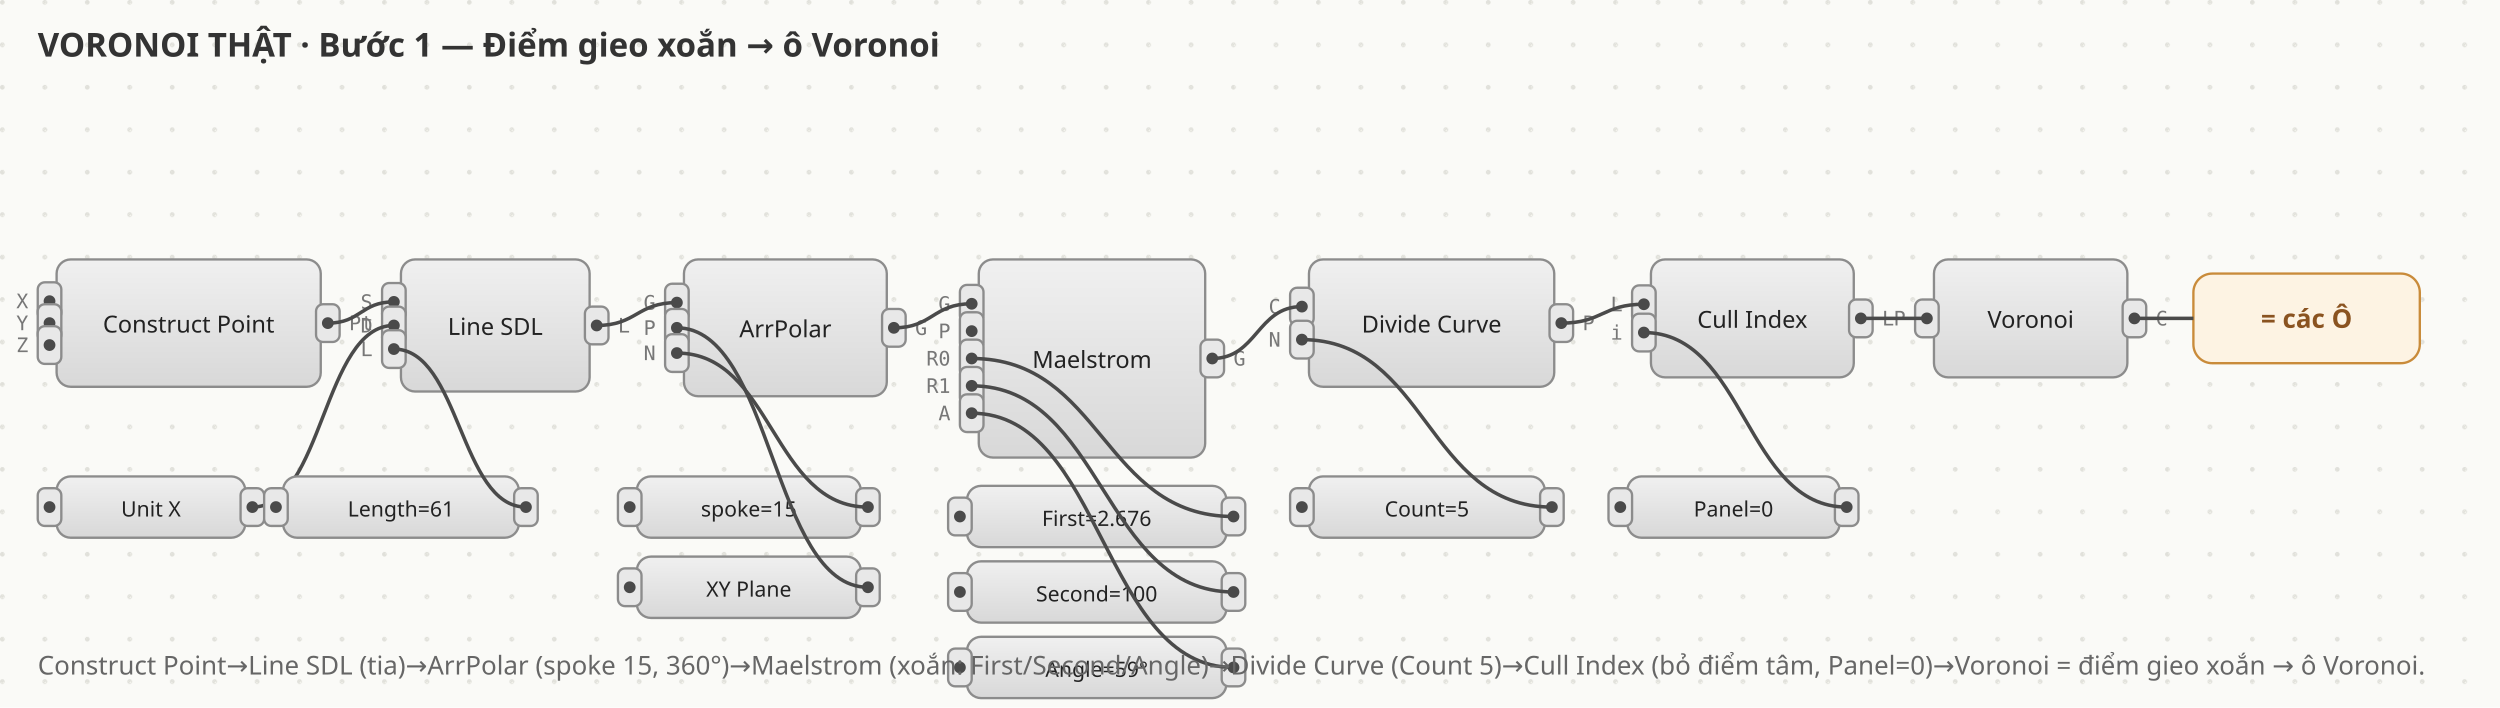
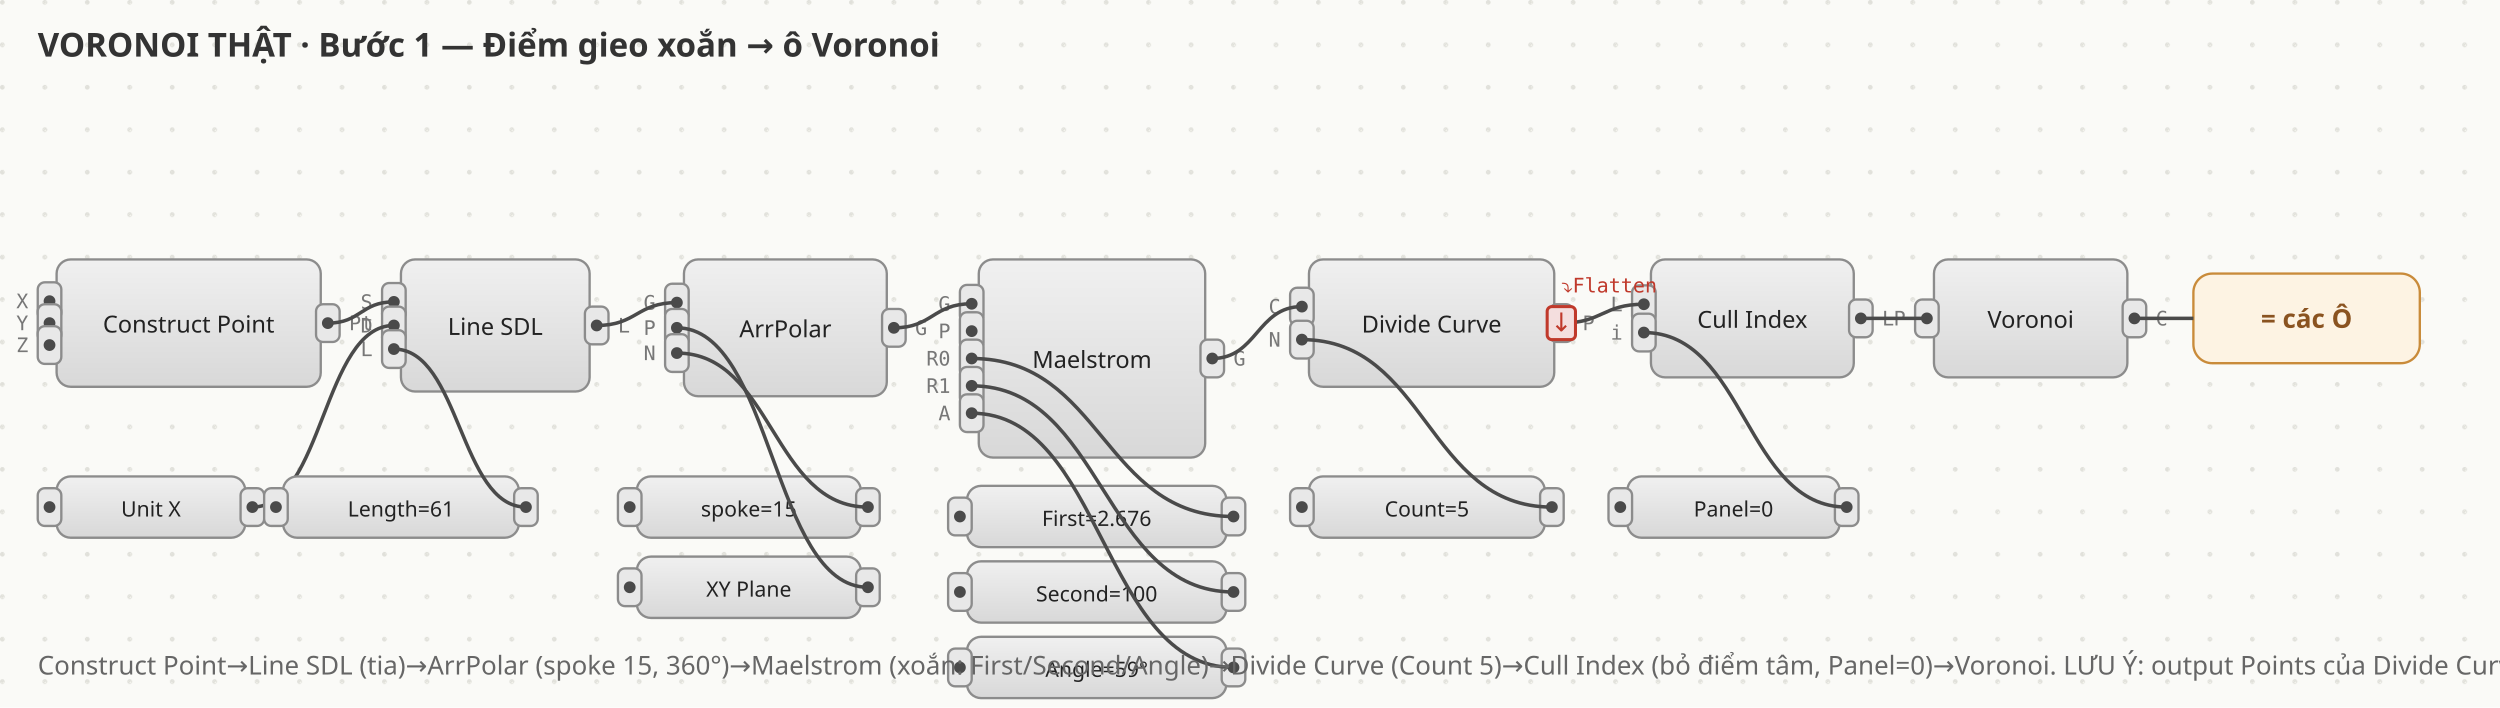
<svg xmlns="http://www.w3.org/2000/svg" width="1060" height="300" viewBox="0 0 1060 300" font-family="Segoe UI, sans-serif">
  <defs>
    <linearGradient id="ghBody" x1="0" y1="0" x2="0" y2="1">
      <stop offset="0%" stop-color="#F0F0F0" />
      <stop offset="100%" stop-color="#D8D8D8" />
    </linearGradient>
    <pattern id="dots" width="18" height="18" patternUnits="userSpaceOnUse">
      <circle cx="1" cy="1" r="1" fill="#E0E0DA" />
    </pattern>
  </defs>
  <rect x="0" y="0" width="1060" height="300" fill="#FAFAF7" />
  <rect x="0" y="0" width="1060" height="300" fill="url(#dots)" />
  <text x="16" y="24" font-size="14" font-weight="600" fill="#333">VORONOI THẬT · Bước 1 — Điểm gieo xoắn → ô Voronoi</text>
  <g>
    <rect x="24" y="110" width="112" height="54" rx="6" fill="url(#ghBody)" stroke="#8C8C8C" stroke-width="1" />
    <text x="80.0" y="141.0" text-anchor="middle" font-family="Segoe UI, sans-serif" font-size="10" fill="#222">Construct Point</text>
    <rect x="16.0" y="119.7" width="10" height="16" rx="3" fill="#E8E8E8" stroke="#8C8C8C" />
    <circle cx="21.0" cy="127.7" r="2.5" fill="#4A4A4A" />
    <rect x="16.0" y="129.0" width="10" height="16" rx="3" fill="#E8E8E8" stroke="#8C8C8C" />
    <circle cx="21.0" cy="137.0" r="2.5" fill="#4A4A4A" />
    <rect x="16.0" y="138.3" width="10" height="16" rx="3" fill="#E8E8E8" stroke="#8C8C8C" />
    <circle cx="21.0" cy="146.3" r="2.5" fill="#4A4A4A" />
    <rect x="134.0" y="129.0" width="10" height="16" rx="3" fill="#E8E8E8" stroke="#8C8C8C" />
    <circle cx="139.0" cy="137.0" r="2.5" fill="#4A4A4A" />
  </g>
  <text x="12.0" y="130.7" text-anchor="end" font-family="Consolas, monospace" font-size="8.5" fill="#777">X</text>
  <text x="12.0" y="140.0" text-anchor="end" font-family="Consolas, monospace" font-size="8.5" fill="#777">Y</text>
  <text x="12.0" y="149.3" text-anchor="end" font-family="Consolas, monospace" font-size="8.5" fill="#777">Z</text>
  <text x="148.0" y="140.0" text-anchor="start" font-family="Consolas, monospace" font-size="8.5" fill="#777">Pt</text>
  <g>
    <rect x="170" y="110" width="80" height="56" rx="6" fill="url(#ghBody)" stroke="#8C8C8C" stroke-width="1" />
    <text x="210.0" y="142.0" text-anchor="middle" font-family="Segoe UI, sans-serif" font-size="10" fill="#222">Line SDL</text>
    <rect x="162.0" y="120.0" width="10" height="16" rx="3" fill="#E8E8E8" stroke="#8C8C8C" />
    <circle cx="167.0" cy="128.0" r="2.5" fill="#4A4A4A" />
    <rect x="162.0" y="130.0" width="10" height="16" rx="3" fill="#E8E8E8" stroke="#8C8C8C" />
    <circle cx="167.0" cy="138.0" r="2.5" fill="#4A4A4A" />
    <rect x="162.0" y="140.0" width="10" height="16" rx="3" fill="#E8E8E8" stroke="#8C8C8C" />
    <circle cx="167.0" cy="148.0" r="2.5" fill="#4A4A4A" />
    <rect x="248.0" y="130.0" width="10" height="16" rx="3" fill="#E8E8E8" stroke="#8C8C8C" />
    <circle cx="253.0" cy="138.0" r="2.5" fill="#4A4A4A" />
  </g>
  <text x="158.0" y="131.0" text-anchor="end" font-family="Consolas, monospace" font-size="8.5" fill="#777">S</text>
  <text x="158.0" y="141.0" text-anchor="end" font-family="Consolas, monospace" font-size="8.5" fill="#777">D</text>
  <text x="158.0" y="151.0" text-anchor="end" font-family="Consolas, monospace" font-size="8.5" fill="#777">L</text>
  <text x="262.0" y="141.0" text-anchor="start" font-family="Consolas, monospace" font-size="8.5" fill="#777">L</text>
  <path d="M 139.0,137.0 C 153.0,137.0 153.0,128.0 167.0,128.0" stroke="#4A4A4A" stroke-width="1.5" fill="none" />
  <g>
    <rect x="290" y="110" width="86" height="58" rx="6" fill="url(#ghBody)" stroke="#8C8C8C" stroke-width="1" />
    <text x="333.0" y="143.0" text-anchor="middle" font-family="Segoe UI, sans-serif" font-size="10" fill="#222">ArrPolar</text>
    <rect x="282.0" y="120.3" width="10" height="16" rx="3" fill="#E8E8E8" stroke="#8C8C8C" />
    <circle cx="287.0" cy="128.3" r="2.5" fill="#4A4A4A" />
    <rect x="282.0" y="131.0" width="10" height="16" rx="3" fill="#E8E8E8" stroke="#8C8C8C" />
    <circle cx="287.0" cy="139.0" r="2.5" fill="#4A4A4A" />
    <rect x="282.0" y="141.7" width="10" height="16" rx="3" fill="#E8E8E8" stroke="#8C8C8C" />
    <circle cx="287.0" cy="149.7" r="2.5" fill="#4A4A4A" />
    <rect x="374.0" y="131.0" width="10" height="16" rx="3" fill="#E8E8E8" stroke="#8C8C8C" />
    <circle cx="379.0" cy="139.0" r="2.5" fill="#4A4A4A" />
  </g>
  <text x="278.0" y="131.3" text-anchor="end" font-family="Consolas, monospace" font-size="8.5" fill="#777">G</text>
  <text x="278.0" y="142.0" text-anchor="end" font-family="Consolas, monospace" font-size="8.5" fill="#777">P</text>
  <text x="278.0" y="152.7" text-anchor="end" font-family="Consolas, monospace" font-size="8.5" fill="#777">N</text>
  <text x="388.0" y="142.0" text-anchor="start" font-family="Consolas, monospace" font-size="8.5" fill="#777">G</text>
  <path d="M 253.0,138.0 C 270.0,138.0 270.0,128.3 287.0,128.3" stroke="#4A4A4A" stroke-width="1.5" fill="none" />
  <g>
    <rect x="415" y="110" width="96" height="84" rx="6" fill="url(#ghBody)" stroke="#8C8C8C" stroke-width="1" />
    <text x="463.0" y="156.0" text-anchor="middle" font-family="Segoe UI, sans-serif" font-size="10" fill="#222">Maelstrom</text>
    <rect x="407.0" y="120.8" width="10" height="16" rx="3" fill="#E8E8E8" stroke="#8C8C8C" />
    <circle cx="412.0" cy="128.8" r="2.5" fill="#4A4A4A" />
    <rect x="407.0" y="132.4" width="10" height="16" rx="3" fill="#E8E8E8" stroke="#8C8C8C" />
    <circle cx="412.0" cy="140.4" r="2.5" fill="#4A4A4A" />
    <rect x="407.0" y="144.0" width="10" height="16" rx="3" fill="#E8E8E8" stroke="#8C8C8C" />
    <circle cx="412.0" cy="152.0" r="2.5" fill="#4A4A4A" />
    <rect x="407.0" y="155.6" width="10" height="16" rx="3" fill="#E8E8E8" stroke="#8C8C8C" />
    <circle cx="412.0" cy="163.6" r="2.5" fill="#4A4A4A" />
    <rect x="407.0" y="167.2" width="10" height="16" rx="3" fill="#E8E8E8" stroke="#8C8C8C" />
    <circle cx="412.0" cy="175.2" r="2.5" fill="#4A4A4A" />
    <rect x="509.0" y="144.0" width="10" height="16" rx="3" fill="#E8E8E8" stroke="#8C8C8C" />
    <circle cx="514.0" cy="152.0" r="2.5" fill="#4A4A4A" />
  </g>
  <text x="403.0" y="131.8" text-anchor="end" font-family="Consolas, monospace" font-size="8.5" fill="#777">G</text>
  <text x="403.0" y="143.4" text-anchor="end" font-family="Consolas, monospace" font-size="8.5" fill="#777">P</text>
  <text x="403.0" y="155.0" text-anchor="end" font-family="Consolas, monospace" font-size="8.5" fill="#777">R0</text>
  <text x="403.0" y="166.6" text-anchor="end" font-family="Consolas, monospace" font-size="8.5" fill="#777">R1</text>
  <text x="403.0" y="178.2" text-anchor="end" font-family="Consolas, monospace" font-size="8.5" fill="#777">A</text>
  <text x="523.0" y="155.0" text-anchor="start" font-family="Consolas, monospace" font-size="8.5" fill="#777">G</text>
  <path d="M 379.0,139.0 C 395.5,139.0 395.5,128.8 412.0,128.8" stroke="#4A4A4A" stroke-width="1.5" fill="none" />
  <g>
    <rect x="555" y="110" width="104" height="54" rx="6" fill="url(#ghBody)" stroke="#8C8C8C" stroke-width="1" />
    <text x="607.0" y="141.0" text-anchor="middle" font-family="Segoe UI, sans-serif" font-size="10" fill="#222">Divide Curve</text>
    <rect x="547.0" y="122.0" width="10" height="16" rx="3" fill="#E8E8E8" stroke="#8C8C8C" />
    <circle cx="552.0" cy="130.0" r="2.5" fill="#4A4A4A" />
    <rect x="547.0" y="136.0" width="10" height="16" rx="3" fill="#E8E8E8" stroke="#8C8C8C" />
    <circle cx="552.0" cy="144.0" r="2.5" fill="#4A4A4A" />
    <rect x="657.0" y="129.0" width="10" height="16" rx="3" fill="#E8E8E8" stroke="#8C8C8C" />
    <circle cx="662.0" cy="137.0" r="2.5" fill="#4A4A4A" />
  </g>
  <text x="543.0" y="133.0" text-anchor="end" font-family="Consolas, monospace" font-size="8.5" fill="#777">C</text>
  <text x="543.0" y="147.0" text-anchor="end" font-family="Consolas, monospace" font-size="8.5" fill="#777">N</text>
  <text x="671.0" y="140.0" text-anchor="start" font-family="Consolas, monospace" font-size="8.5" fill="#777">P</text>
  <path d="M 514.0,152.0 C 533.0,152.0 533.0,130.0 552.0,130.0" stroke="#4A4A4A" stroke-width="1.5" fill="none" />
  <g>
    <rect x="700" y="110" width="86" height="50" rx="6" fill="url(#ghBody)" stroke="#8C8C8C" stroke-width="1" />
    <text x="743.0" y="139.0" text-anchor="middle" font-family="Segoe UI, sans-serif" font-size="10" fill="#222">Cull Index</text>
    <rect x="692.0" y="121.0" width="10" height="16" rx="3" fill="#E8E8E8" stroke="#8C8C8C" />
    <circle cx="697.0" cy="129.0" r="2.5" fill="#4A4A4A" />
    <rect x="692.0" y="133.0" width="10" height="16" rx="3" fill="#E8E8E8" stroke="#8C8C8C" />
    <circle cx="697.0" cy="141.0" r="2.5" fill="#4A4A4A" />
    <rect x="784.0" y="127.0" width="10" height="16" rx="3" fill="#E8E8E8" stroke="#8C8C8C" />
    <circle cx="789.0" cy="135.0" r="2.5" fill="#4A4A4A" />
  </g>
  <text x="688.0" y="132.0" text-anchor="end" font-family="Consolas, monospace" font-size="8.5" fill="#777">L</text>
  <text x="688.0" y="144.0" text-anchor="end" font-family="Consolas, monospace" font-size="8.5" fill="#777">i</text>
  <text x="798.0" y="138.0" text-anchor="start" font-family="Consolas, monospace" font-size="8.5" fill="#777">L</text>
  <path d="M 662.0,137.0 C 679.5,137.0 679.5,129.0 697.0,129.0" stroke="#4A4A4A" stroke-width="1.5" fill="none" />
+   <rect x="656.0" y="130.0" width="12" height="14" rx="2" fill="#f4dede" stroke="#c0392b" stroke-width="1.3" />
+   <text x="662.0" y="140.5" text-anchor="middle" font-family="Segoe UI" font-size="11" fill="#c0392b">↓</text>
+   <text x="662.0" y="124.0" text-anchor="start" font-family="Consolas, monospace" font-size="8.5" fill="#c0392b">⤵Flatten</text>
  <g>
    <rect x="820" y="110" width="82" height="50" rx="6" fill="url(#ghBody)" stroke="#8C8C8C" stroke-width="1" />
    <text x="861.0" y="139.0" text-anchor="middle" font-family="Segoe UI, sans-serif" font-size="10" fill="#222">Voronoi</text>
    <rect x="812.0" y="127.0" width="10" height="16" rx="3" fill="#E8E8E8" stroke="#8C8C8C" />
    <circle cx="817.0" cy="135.0" r="2.5" fill="#4A4A4A" />
    <rect x="900.0" y="127.0" width="10" height="16" rx="3" fill="#E8E8E8" stroke="#8C8C8C" />
    <circle cx="905.0" cy="135.0" r="2.5" fill="#4A4A4A" />
  </g>
  <text x="808.0" y="138.0" text-anchor="end" font-family="Consolas, monospace" font-size="8.5" fill="#777">P</text>
  <text x="914.0" y="138.0" text-anchor="start" font-family="Consolas, monospace" font-size="8.5" fill="#777">C</text>
  <path d="M 789.0,135.0 C 803.0,135.0 803.0,135.0 817.0,135.0" stroke="#4A4A4A" stroke-width="1.5" fill="none" />
  <rect x="930" y="116" width="96" height="38" rx="8" fill="#FDF3E3" stroke="#c98b3a" />
  <text x="978" y="139" text-anchor="middle" font-family="Segoe UI" font-size="11" font-weight="700" fill="#8a5320">= các Ô</text>
  <path d="M 905.0,135.0 C 917.5,135.0 917.5,135.0 930.0,135.0" stroke="#4A4A4A" stroke-width="1.5" fill="none" />
  <g>
    <rect x="24" y="202" width="80" height="26" rx="6" fill="url(#ghBody)" stroke="#8C8C8C" stroke-width="1" />
    <text x="64.0" y="219.0" text-anchor="middle" font-family="Segoe UI, sans-serif" font-size="9" fill="#222">Unit X</text>
    <rect x="16.0" y="207.0" width="10" height="16" rx="3" fill="#E8E8E8" stroke="#8C8C8C" />
    <circle cx="21.0" cy="215.0" r="2.5" fill="#4A4A4A" />
    <rect x="102.0" y="207.0" width="10" height="16" rx="3" fill="#E8E8E8" stroke="#8C8C8C" />
    <circle cx="107.0" cy="215.0" r="2.5" fill="#4A4A4A" />
  </g>
  <path d="M 107.0,215.0 C 137.0,215.0 137.0,138.0 167.0,138.0" stroke="#4A4A4A" stroke-width="1.5" fill="none" />
  <g>
    <rect x="120" y="202" width="100" height="26" rx="6" fill="url(#ghBody)" stroke="#8C8C8C" stroke-width="1" />
    <text x="170.0" y="219.0" text-anchor="middle" font-family="Segoe UI, sans-serif" font-size="9" fill="#222">Length=61</text>
    <rect x="112.0" y="207.0" width="10" height="16" rx="3" fill="#E8E8E8" stroke="#8C8C8C" />
    <circle cx="117.0" cy="215.0" r="2.5" fill="#4A4A4A" />
    <rect x="218.0" y="207.0" width="10" height="16" rx="3" fill="#E8E8E8" stroke="#8C8C8C" />
    <circle cx="223.0" cy="215.0" r="2.5" fill="#4A4A4A" />
  </g>
  <path d="M 223.0,215.0 C 195.0,215.0 195.0,148.0 167.0,148.0" stroke="#4A4A4A" stroke-width="1.5" fill="none" />
  <g>
    <rect x="270" y="202" width="95" height="26" rx="6" fill="url(#ghBody)" stroke="#8C8C8C" stroke-width="1" />
    <text x="317.5" y="219.0" text-anchor="middle" font-family="Segoe UI, sans-serif" font-size="9" fill="#222">spoke=15</text>
    <rect x="262.0" y="207.0" width="10" height="16" rx="3" fill="#E8E8E8" stroke="#8C8C8C" />
    <circle cx="267.0" cy="215.0" r="2.5" fill="#4A4A4A" />
    <rect x="363.0" y="207.0" width="10" height="16" rx="3" fill="#E8E8E8" stroke="#8C8C8C" />
    <circle cx="368.0" cy="215.0" r="2.5" fill="#4A4A4A" />
  </g>
  <path d="M 368.0,215.0 C 327.5,215.0 327.5,149.7 287.0,149.7" stroke="#4A4A4A" stroke-width="1.5" fill="none" />
  <g>
    <rect x="270" y="236" width="95" height="26" rx="6" fill="url(#ghBody)" stroke="#8C8C8C" stroke-width="1" />
    <text x="317.5" y="253.0" text-anchor="middle" font-family="Segoe UI, sans-serif" font-size="9" fill="#222">XY Plane</text>
    <rect x="262.0" y="241.0" width="10" height="16" rx="3" fill="#E8E8E8" stroke="#8C8C8C" />
    <circle cx="267.0" cy="249.0" r="2.5" fill="#4A4A4A" />
    <rect x="363.0" y="241.0" width="10" height="16" rx="3" fill="#E8E8E8" stroke="#8C8C8C" />
    <circle cx="368.0" cy="249.0" r="2.5" fill="#4A4A4A" />
  </g>
  <path d="M 368.0,249.0 C 327.5,249.0 327.5,139.0 287.0,139.0" stroke="#4A4A4A" stroke-width="1.5" fill="none" />
  <g>
    <rect x="410" y="206" width="110" height="26" rx="6" fill="url(#ghBody)" stroke="#8C8C8C" stroke-width="1" />
    <text x="465.0" y="223.0" text-anchor="middle" font-family="Segoe UI, sans-serif" font-size="9" fill="#222">First=2.676</text>
    <rect x="402.0" y="211.0" width="10" height="16" rx="3" fill="#E8E8E8" stroke="#8C8C8C" />
    <circle cx="407.0" cy="219.0" r="2.5" fill="#4A4A4A" />
    <rect x="518.0" y="211.0" width="10" height="16" rx="3" fill="#E8E8E8" stroke="#8C8C8C" />
    <circle cx="523.0" cy="219.0" r="2.5" fill="#4A4A4A" />
  </g>
  <path d="M 523.0,219.0 C 467.5,219.0 467.5,152.0 412.0,152.0" stroke="#4A4A4A" stroke-width="1.5" fill="none" />
  <g>
    <rect x="410" y="238" width="110" height="26" rx="6" fill="url(#ghBody)" stroke="#8C8C8C" stroke-width="1" />
    <text x="465.0" y="255.0" text-anchor="middle" font-family="Segoe UI, sans-serif" font-size="9" fill="#222">Second=100</text>
    <rect x="402.0" y="243.0" width="10" height="16" rx="3" fill="#E8E8E8" stroke="#8C8C8C" />
    <circle cx="407.0" cy="251.0" r="2.5" fill="#4A4A4A" />
    <rect x="518.0" y="243.0" width="10" height="16" rx="3" fill="#E8E8E8" stroke="#8C8C8C" />
    <circle cx="523.0" cy="251.0" r="2.5" fill="#4A4A4A" />
  </g>
  <path d="M 523.0,251.0 C 467.5,251.0 467.5,163.6 412.0,163.6" stroke="#4A4A4A" stroke-width="1.5" fill="none" />
  <g>
    <rect x="410" y="270" width="110" height="26" rx="6" fill="url(#ghBody)" stroke="#8C8C8C" stroke-width="1" />
    <text x="465.0" y="287.0" text-anchor="middle" font-family="Segoe UI, sans-serif" font-size="9" fill="#222">Angle=59°</text>
    <rect x="402.0" y="275.0" width="10" height="16" rx="3" fill="#E8E8E8" stroke="#8C8C8C" />
    <circle cx="407.0" cy="283.0" r="2.5" fill="#4A4A4A" />
    <rect x="518.0" y="275.0" width="10" height="16" rx="3" fill="#E8E8E8" stroke="#8C8C8C" />
    <circle cx="523.0" cy="283.0" r="2.5" fill="#4A4A4A" />
  </g>
  <path d="M 523.0,283.0 C 467.5,283.0 467.5,175.2 412.0,175.2" stroke="#4A4A4A" stroke-width="1.5" fill="none" />
  <g>
    <rect x="555" y="202" width="100" height="26" rx="6" fill="url(#ghBody)" stroke="#8C8C8C" stroke-width="1" />
    <text x="605.0" y="219.0" text-anchor="middle" font-family="Segoe UI, sans-serif" font-size="9" fill="#222">Count=5</text>
    <rect x="547.0" y="207.0" width="10" height="16" rx="3" fill="#E8E8E8" stroke="#8C8C8C" />
    <circle cx="552.0" cy="215.0" r="2.5" fill="#4A4A4A" />
    <rect x="653.0" y="207.0" width="10" height="16" rx="3" fill="#E8E8E8" stroke="#8C8C8C" />
    <circle cx="658.0" cy="215.0" r="2.5" fill="#4A4A4A" />
  </g>
  <path d="M 658.0,215.0 C 605.0,215.0 605.0,144.0 552.0,144.0" stroke="#4A4A4A" stroke-width="1.5" fill="none" />
  <g>
    <rect x="690" y="202" width="90" height="26" rx="6" fill="url(#ghBody)" stroke="#8C8C8C" stroke-width="1" />
    <text x="735.0" y="219.0" text-anchor="middle" font-family="Segoe UI, sans-serif" font-size="9" fill="#222">Panel=0</text>
    <rect x="682.0" y="207.0" width="10" height="16" rx="3" fill="#E8E8E8" stroke="#8C8C8C" />
    <circle cx="687.0" cy="215.0" r="2.5" fill="#4A4A4A" />
    <rect x="778.0" y="207.0" width="10" height="16" rx="3" fill="#E8E8E8" stroke="#8C8C8C" />
    <circle cx="783.0" cy="215.0" r="2.5" fill="#4A4A4A" />
  </g>
  <path d="M 783.0,215.0 C 740.0,215.0 740.0,141.0 697.0,141.0" stroke="#4A4A4A" stroke-width="1.5" fill="none" />
-   <text x="16" y="286" font-family="Segoe UI" font-size="11" fill="#666">Construct Point→Line SDL (tia)→ArrPolar (spoke 15, 360°)→Maelstrom (xoắn: First/Second/Angle)→Divide Curve (Count 5)→Cull Index (bỏ điểm tâm, Panel=0)→Voronoi = điểm gieo xoắn → ô Voronoi.</text>
+   <text x="16" y="286" font-family="Segoe UI" font-size="11" fill="#666">Construct Point→Line SDL (tia)→ArrPolar (spoke 15, 360°)→Maelstrom (xoắn: First/Second/Angle)→Divide Curve (Count 5)→Cull Index (bỏ điểm tâm, Panel=0)→Voronoi. LƯU Ý: output Points của Divide Curve bật FLATTEN ↓ (gộp mọi điểm về 1 list phẳng trước Voronoi).</text>
</svg>
